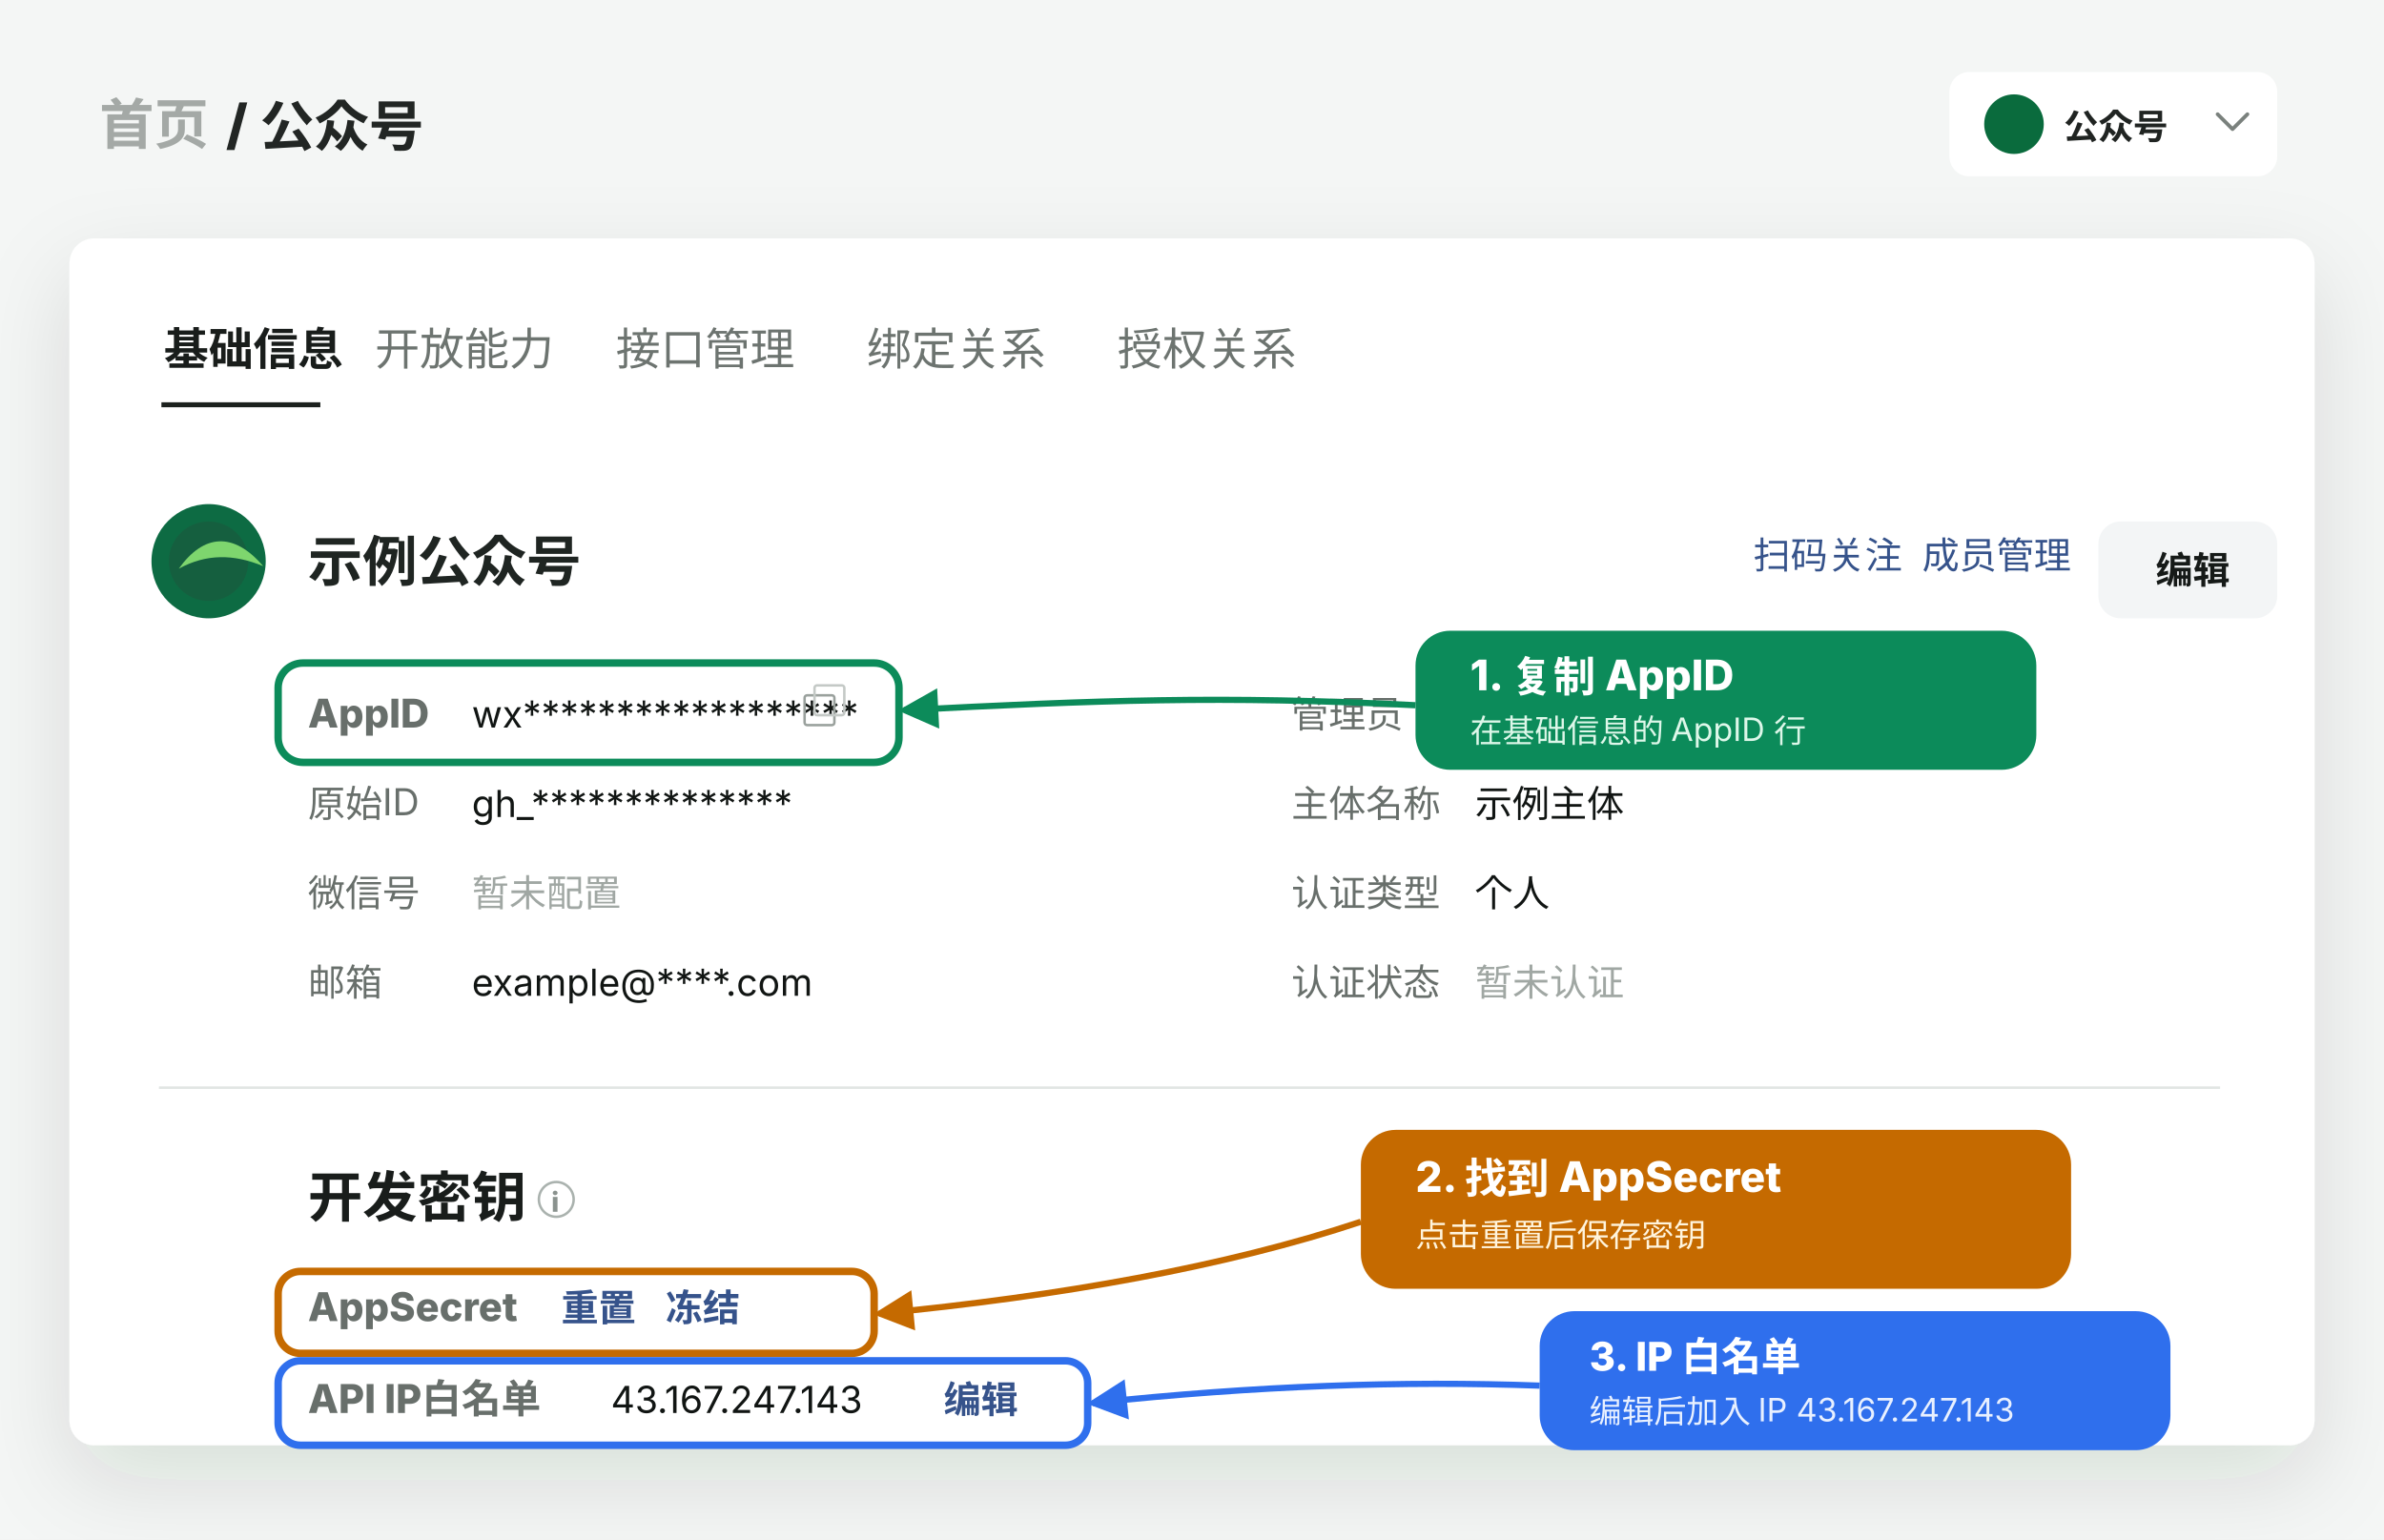
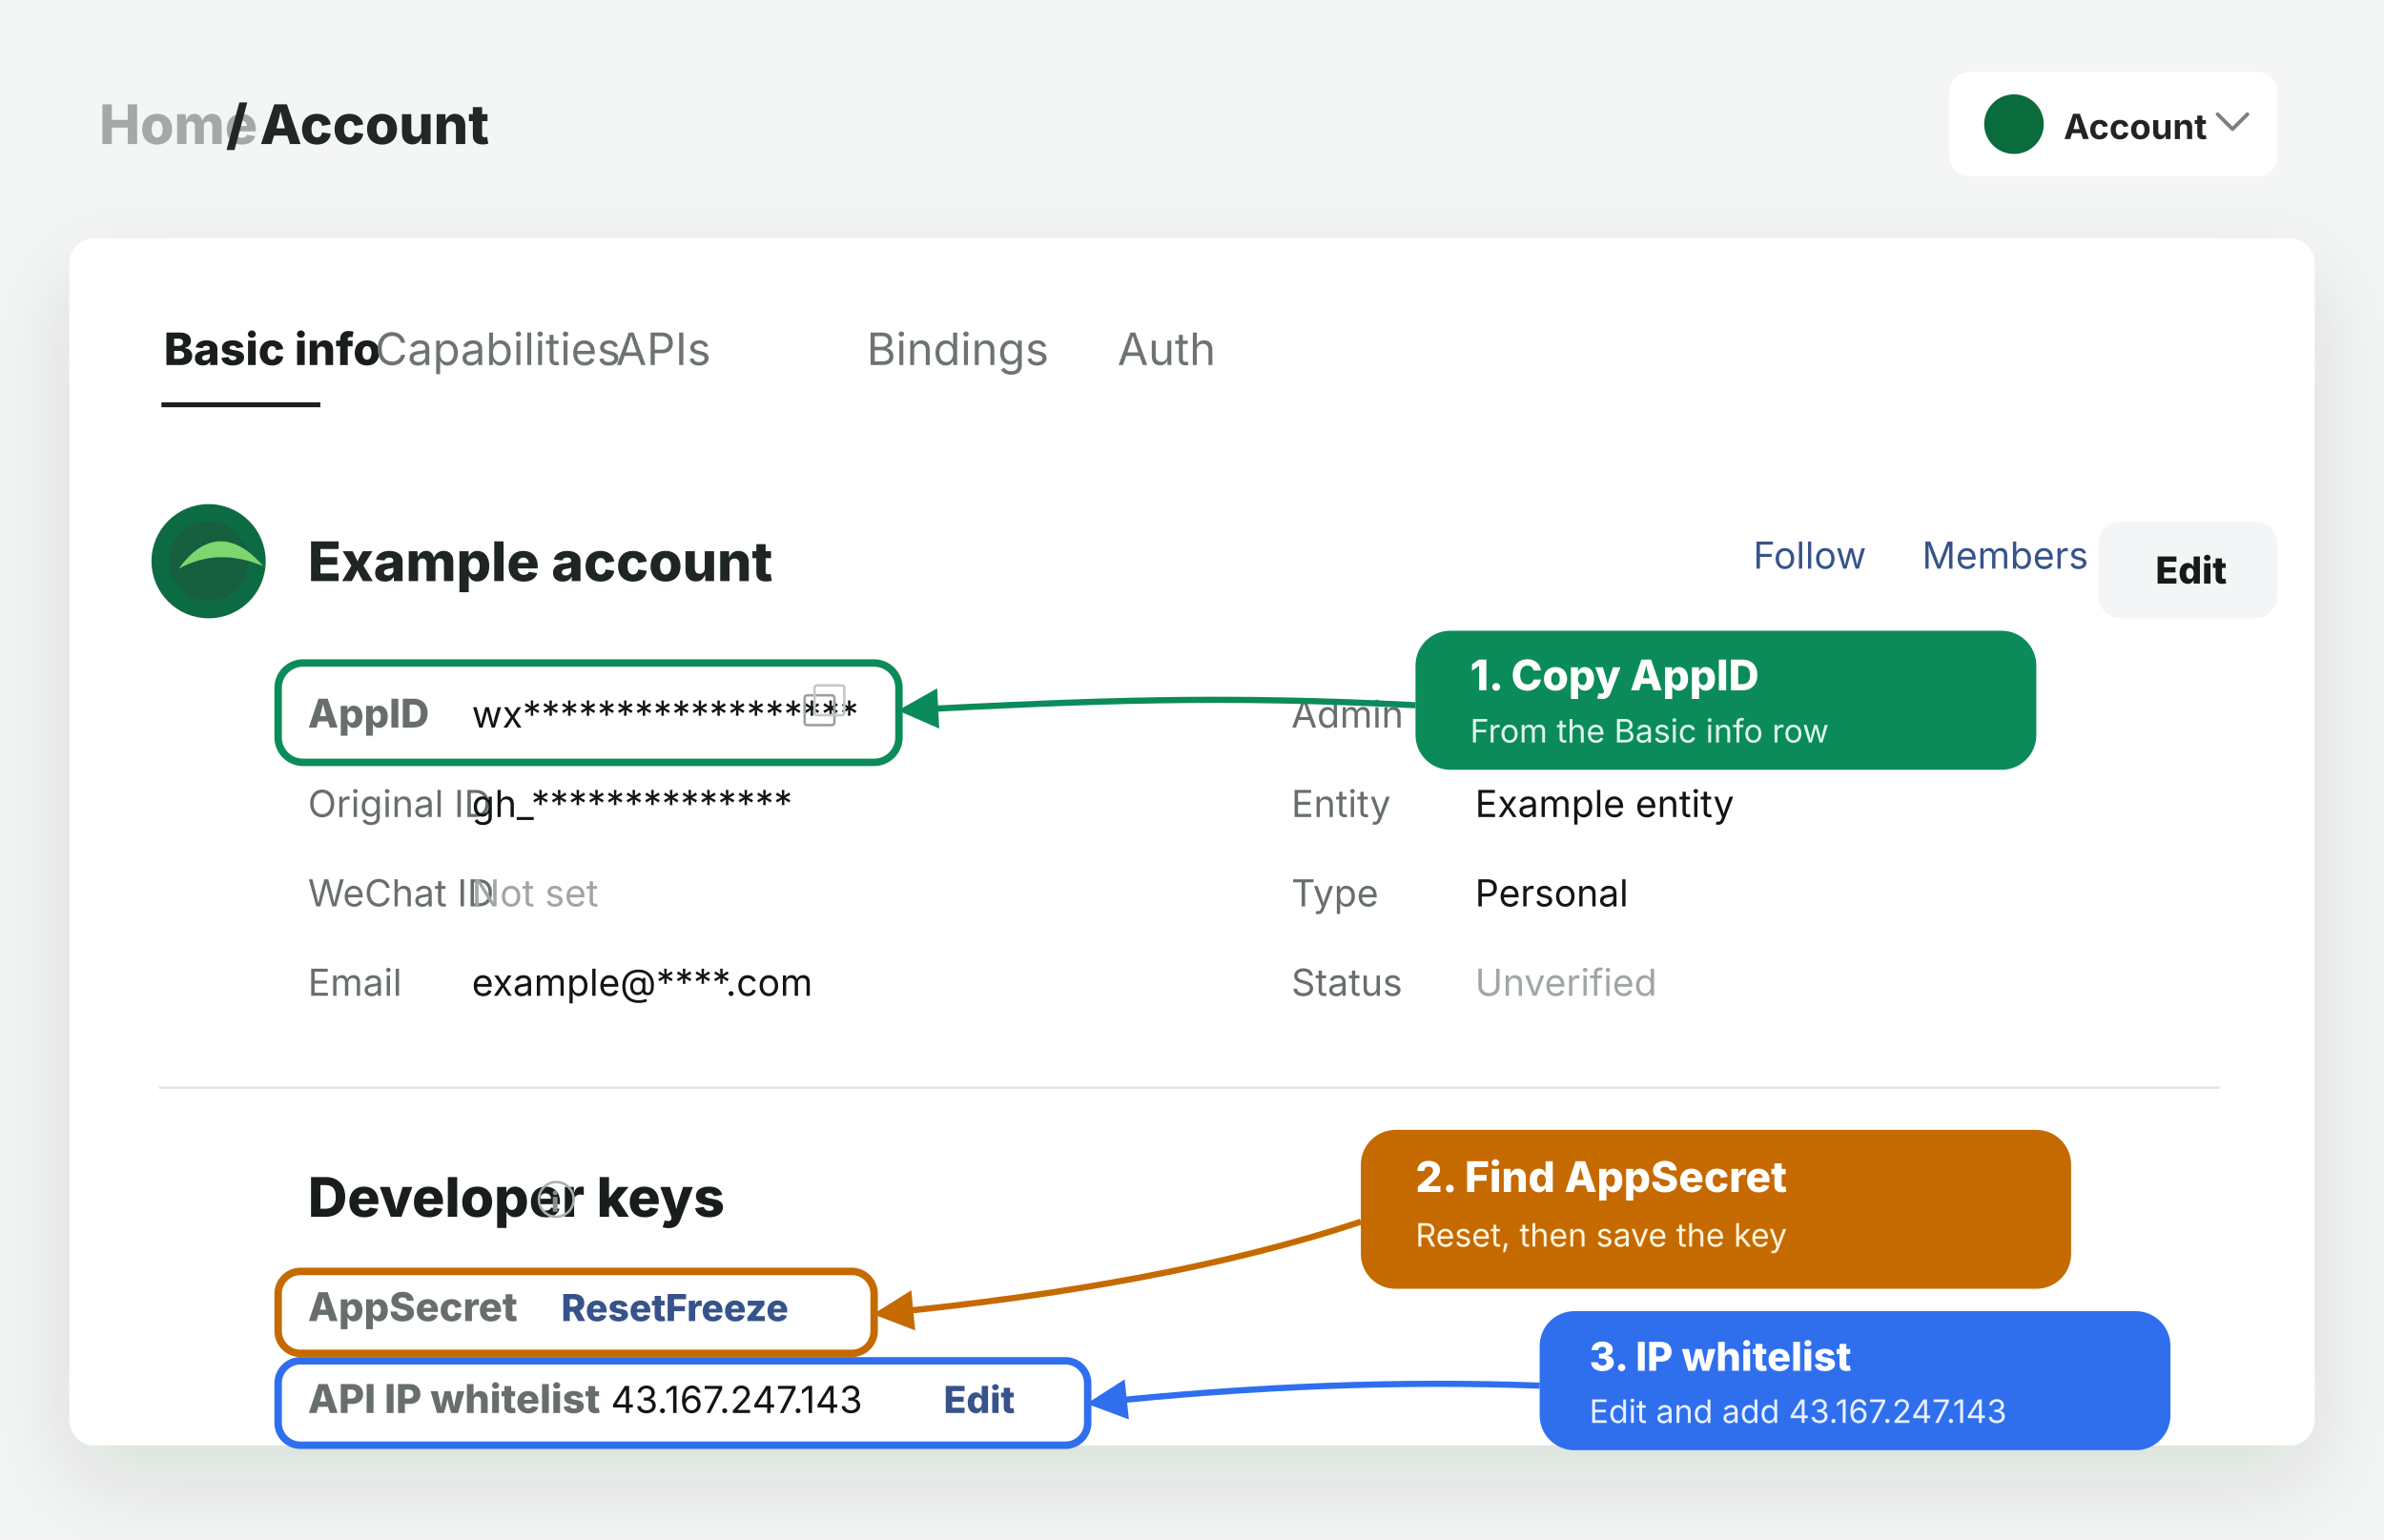
<svg xmlns="http://www.w3.org/2000/svg" width="960" height="620" viewBox="0 0 960 620" role="img" aria-labelledby="title desc">
  <defs>
    <filter id="shadow" x="-20%" y="-20%" width="140%" height="140%">
      <feDropShadow dx="0" dy="14" stdDeviation="18" flood-color="#0f2b1d" flood-opacity="0.12" />
    </filter>
    <marker id="arrow-green" viewBox="0 0 10 10" refX="8.5" refY="5" markerWidth="6.5" markerHeight="6.5" orient="auto-start-reverse">
      <path d="M0 0l10 5-10 5z" fill="#0c8b5a" />
    </marker>
    <marker id="arrow-amber" viewBox="0 0 10 10" refX="8.5" refY="5" markerWidth="6.5" markerHeight="6.5" orient="auto-start-reverse">
      <path d="M0 0l10 5-10 5z" fill="#c56a00" />
    </marker>
    <marker id="arrow-blue" viewBox="0 0 10 10" refX="8.5" refY="5" markerWidth="6.5" markerHeight="6.5" orient="auto-start-reverse">
      <path d="M0 0l10 5-10 5z" fill="#2f6fed" />
    </marker>
  </defs>
  <rect width="960" height="620" fill="#f4f6f5" />
-   <text x="40" y="58" fill="#a4a9a6" font-family="Inter, Arial, sans-serif" font-size="22" font-weight="760">首页</text>
-   <text x="91" y="58" fill="#222624" font-family="Inter, Arial, sans-serif" font-size="22" font-weight="760">/ 公众号</text>
+   <text x="40" y="58" fill="#a4a9a6" font-family="Inter, Arial, sans-serif" font-size="22" font-weight="760">Home</text>
+   <text x="91" y="58" fill="#222624" font-family="Inter, Arial, sans-serif" font-size="22" font-weight="760">/ Account</text>
  <rect x="785" y="29" width="132" height="42" rx="8" fill="#ffffff" />
  <circle cx="811" cy="50" r="12" fill="#0a6b3d" />
-   <text x="831" y="56" fill="#202422" font-family="Inter, Arial, sans-serif" font-size="14" font-weight="700">公众号</text>
+   <text x="831" y="56" fill="#202422" font-family="Inter, Arial, sans-serif" font-size="14" font-weight="700">Account</text>
  <path d="M893 46l6 6 6-6" fill="none" stroke="#7a817d" stroke-width="1.5" stroke-linecap="round" stroke-linejoin="round" />
  <rect x="28" y="96" width="904" height="486" rx="10" fill="#ffffff" filter="url(#shadow)" />
-   <text x="66" y="147" fill="#191d1b" font-family="Inter, Arial, sans-serif" font-size="18" font-weight="780">基础信息</text>
-   <text x="151" y="147" fill="#6d7470" font-family="Inter, Arial, sans-serif" font-size="18">开放能力</text>
-   <text x="248" y="147" fill="#6d7470" font-family="Inter, Arial, sans-serif" font-size="18">接口管理</text>
-   <text x="349" y="147" fill="#6d7470" font-family="Inter, Arial, sans-serif" font-size="18">绑定关系</text>
-   <text x="450" y="147" fill="#6d7470" font-family="Inter, Arial, sans-serif" font-size="18">授权关系</text>
+   <text x="66" y="147" fill="#191d1b" font-family="Inter, Arial, sans-serif" font-size="18" font-weight="780">Basic info</text>
+   <text x="151" y="147" fill="#6d7470" font-family="Inter, Arial, sans-serif" font-size="18">Capabilities</text>
+   <text x="248" y="147" fill="#6d7470" font-family="Inter, Arial, sans-serif" font-size="18">APIs</text>
+   <text x="349" y="147" fill="#6d7470" font-family="Inter, Arial, sans-serif" font-size="18">Bindings</text>
+   <text x="450" y="147" fill="#6d7470" font-family="Inter, Arial, sans-serif" font-size="18">Auth</text>
  <path d="M65 163h64" stroke="#1c211e" stroke-width="2" />
  <circle cx="84" cy="226" r="23" fill="#0d6b43" />
  <circle cx="84" cy="226" r="16" fill="#155f3f" />
  <path d="M72 229c10-14 22-15 34-1-12-5-23-5-34 1z" fill="#7ed66e" />
-   <text x="124" y="234" fill="#1f2522" font-family="Inter, Arial, sans-serif" font-size="22" font-weight="780">示例公众号</text>
-   <text x="706" y="229" fill="#36538b" font-family="Inter, Arial, sans-serif" font-size="15">扫码关注</text>
-   <text x="774" y="229" fill="#36538b" font-family="Inter, Arial, sans-serif" font-size="15">成员管理</text>
+   <text x="124" y="234" fill="#1f2522" font-family="Inter, Arial, sans-serif" font-size="22" font-weight="780">Example account</text>
+   <text x="706" y="229" fill="#36538b" font-family="Inter, Arial, sans-serif" font-size="15">Follow</text>
+   <text x="774" y="229" fill="#36538b" font-family="Inter, Arial, sans-serif" font-size="15">Members</text>
  <rect x="845" y="210" width="72" height="39" rx="9" fill="#f3f5f6" />
-   <text x="868" y="235" fill="#161a18" font-family="Inter, Arial, sans-serif" font-size="15" font-weight="760">编辑</text>
+   <text x="868" y="235" fill="#161a18" font-family="Inter, Arial, sans-serif" font-size="15" font-weight="760">Edit</text>
  <text x="124" y="293" fill="#686f6b" font-family="Inter, Arial, sans-serif" font-size="16" font-weight="760">AppID</text>
  <text x="190" y="293" fill="#111513" font-family="Inter, Arial, sans-serif" font-size="15">wx******************</text>
  <rect x="324" y="280" width="12" height="12" rx="1" fill="none" stroke="#9aa19d" />
  <rect x="328" y="276" width="12" height="12" rx="1" fill="none" stroke="#c4c9c6" />
-   <text x="124" y="329" fill="#686f6b" font-family="Inter, Arial, sans-serif" font-size="15">原始ID</text>
+   <text x="124" y="329" fill="#686f6b" font-family="Inter, Arial, sans-serif" font-size="15">Original ID</text>
  <text x="190" y="329" fill="#111513" font-family="Inter, Arial, sans-serif" font-size="15">gh_**************</text>
-   <text x="124" y="365" fill="#686f6b" font-family="Inter, Arial, sans-serif" font-size="15">微信号</text>
-   <text x="190" y="365" fill="#a0a7a3" font-family="Inter, Arial, sans-serif" font-size="15">暂未配置</text>
-   <text x="124" y="401" fill="#686f6b" font-family="Inter, Arial, sans-serif" font-size="15">邮箱</text>
+   <text x="124" y="365" fill="#686f6b" font-family="Inter, Arial, sans-serif" font-size="15">WeChat ID</text>
+   <text x="190" y="365" fill="#a0a7a3" font-family="Inter, Arial, sans-serif" font-size="15">Not set</text>
+   <text x="124" y="401" fill="#686f6b" font-family="Inter, Arial, sans-serif" font-size="15">Email</text>
  <text x="190" y="401" fill="#111513" font-family="Inter, Arial, sans-serif" font-size="15">example@****.com</text>
-   <text x="520" y="293" fill="#686f6b" font-family="Inter, Arial, sans-serif" font-size="15">管理员</text>
+   <text x="520" y="293" fill="#686f6b" font-family="Inter, Arial, sans-serif" font-size="15">Admin</text>
  <rect x="594" y="277" width="24" height="24" rx="4" fill="#efe6d4" />
-   <text x="628" y="293" fill="#111513" font-family="Inter, Arial, sans-serif" font-size="15">管理员</text>
-   <text x="520" y="329" fill="#686f6b" font-family="Inter, Arial, sans-serif" font-size="15">主体名称</text>
-   <text x="594" y="329" fill="#111513" font-family="Inter, Arial, sans-serif" font-size="15">示例主体</text>
-   <text x="520" y="365" fill="#686f6b" font-family="Inter, Arial, sans-serif" font-size="15">认证类型</text>
-   <text x="594" y="365" fill="#111513" font-family="Inter, Arial, sans-serif" font-size="15">个人</text>
-   <text x="520" y="401" fill="#686f6b" font-family="Inter, Arial, sans-serif" font-size="15">认证状态</text>
-   <text x="594" y="401" fill="#a0a7a3" font-family="Inter, Arial, sans-serif" font-size="15">暂未认证</text>
+   <text x="628" y="293" fill="#111513" font-family="Inter, Arial, sans-serif" font-size="15">Admin</text>
+   <text x="520" y="329" fill="#686f6b" font-family="Inter, Arial, sans-serif" font-size="15">Entity</text>
+   <text x="594" y="329" fill="#111513" font-family="Inter, Arial, sans-serif" font-size="15">Example entity</text>
+   <text x="520" y="365" fill="#686f6b" font-family="Inter, Arial, sans-serif" font-size="15">Type</text>
+   <text x="594" y="365" fill="#111513" font-family="Inter, Arial, sans-serif" font-size="15">Personal</text>
+   <text x="520" y="401" fill="#686f6b" font-family="Inter, Arial, sans-serif" font-size="15">Status</text>
+   <text x="594" y="401" fill="#a0a7a3" font-family="Inter, Arial, sans-serif" font-size="15">Unverified</text>
  <path d="M64 438h830" stroke="#e1e5e3" />
-   <text x="124" y="490" fill="#191d1b" font-family="Inter, Arial, sans-serif" font-size="22" font-weight="780">开发密钥</text>
+   <text x="124" y="490" fill="#191d1b" font-family="Inter, Arial, sans-serif" font-size="22" font-weight="780">Developer keys</text>
  <circle cx="224" cy="483" r="7" fill="none" stroke="#aab2ae" />
  <text x="222" y="488" fill="#8a928e" font-family="Inter, Arial, sans-serif" font-size="11" font-weight="760">i</text>
  <text x="124" y="532" fill="#686f6b" font-family="Inter, Arial, sans-serif" font-size="16" font-weight="760">AppSecret</text>
-   <text x="226" y="532" fill="#36538b" font-family="Inter, Arial, sans-serif" font-size="15" font-weight="760">重置</text>
-   <text x="268" y="532" fill="#36538b" font-family="Inter, Arial, sans-serif" font-size="15" font-weight="760">冻结</text>
-   <text x="124" y="569" fill="#686f6b" font-family="Inter, Arial, sans-serif" font-size="16" font-weight="760">API IP白名单</text>
+   <text x="226" y="532" fill="#36538b" font-family="Inter, Arial, sans-serif" font-size="15" font-weight="760">Reset</text>
+   <text x="268" y="532" fill="#36538b" font-family="Inter, Arial, sans-serif" font-size="15" font-weight="760">Freeze</text>
+   <text x="124" y="569" fill="#686f6b" font-family="Inter, Arial, sans-serif" font-size="16" font-weight="760">API IP whitelist</text>
  <text x="246" y="569" fill="#111513" font-family="Inter, Arial, sans-serif" font-size="15">43.167.247.143</text>
-   <text x="380" y="569" fill="#36538b" font-family="Inter, Arial, sans-serif" font-size="15" font-weight="760">编辑</text>
+   <text x="380" y="569" fill="#36538b" font-family="Inter, Arial, sans-serif" font-size="15" font-weight="760">Edit</text>
  <rect x="112" y="267" width="250" height="40" rx="10" fill="none" stroke="#0c8b5a" stroke-width="3" />
  <rect x="570" y="254" width="250" height="56" rx="14" fill="#0c8b5a" />
-   <text x="592" y="278" fill="#ffffff" font-family="Inter, Arial, sans-serif" font-size="17" font-weight="780">1. 复制 AppID</text>
-   <text x="592" y="299" fill="#ddf7e9" font-family="Inter, Arial, sans-serif" font-size="13">在基础信息的 AppID 行</text>
+   <text x="592" y="278" fill="#ffffff" font-family="Inter, Arial, sans-serif" font-size="17" font-weight="780">1. Copy AppID</text>
+   <text x="592" y="299" fill="#ddf7e9" font-family="Inter, Arial, sans-serif" font-size="13">From the Basic info row</text>
  <path d="M570 284C492 280 442 282 364 286" fill="none" stroke="#0c8b5a" stroke-width="2.5" marker-end="url(#arrow-green)" />
  <rect x="112" y="512" width="240" height="33" rx="9" fill="none" stroke="#c56a00" stroke-width="3" />
  <rect x="548" y="455" width="286" height="64" rx="14" fill="#c56a00" />
-   <text x="570" y="480" fill="#ffffff" font-family="Inter, Arial, sans-serif" font-size="17" font-weight="780">2. 找到 AppSecret</text>
-   <text x="570" y="502" fill="#fff4dc" font-family="Inter, Arial, sans-serif" font-size="13">点击重置后保存密钥</text>
+   <text x="570" y="480" fill="#ffffff" font-family="Inter, Arial, sans-serif" font-size="17" font-weight="780">2. Find AppSecret</text>
+   <text x="570" y="502" fill="#fff4dc" font-family="Inter, Arial, sans-serif" font-size="13">Reset, then save the key</text>
  <path d="M548 492C494 510 427 522 354 529" fill="none" stroke="#c56a00" stroke-width="2.5" marker-end="url(#arrow-amber)" />
  <rect x="112" y="548" width="326" height="34" rx="9" fill="none" stroke="#2f6fed" stroke-width="3" />
  <rect x="620" y="528" width="254" height="56" rx="14" fill="#2f6fed" />
-   <text x="640" y="552" fill="#ffffff" font-family="Inter, Arial, sans-serif" font-size="16" font-weight="780">3. IP 白名单</text>
-   <text x="640" y="573" fill="#e8f0ff" font-family="Inter, Arial, sans-serif" font-size="13">编辑后加入 IP 43.167.247.143</text>
+   <text x="640" y="552" fill="#ffffff" font-family="Inter, Arial, sans-serif" font-size="16" font-weight="780">3. IP whitelist</text>
+   <text x="640" y="573" fill="#e8f0ff" font-family="Inter, Arial, sans-serif" font-size="13">Edit and add 43.167.247.143</text>
  <path d="M620 558C565 556 506 558 440 565" fill="none" stroke="#2f6fed" stroke-width="2.5" marker-end="url(#arrow-blue)" />
</svg>
